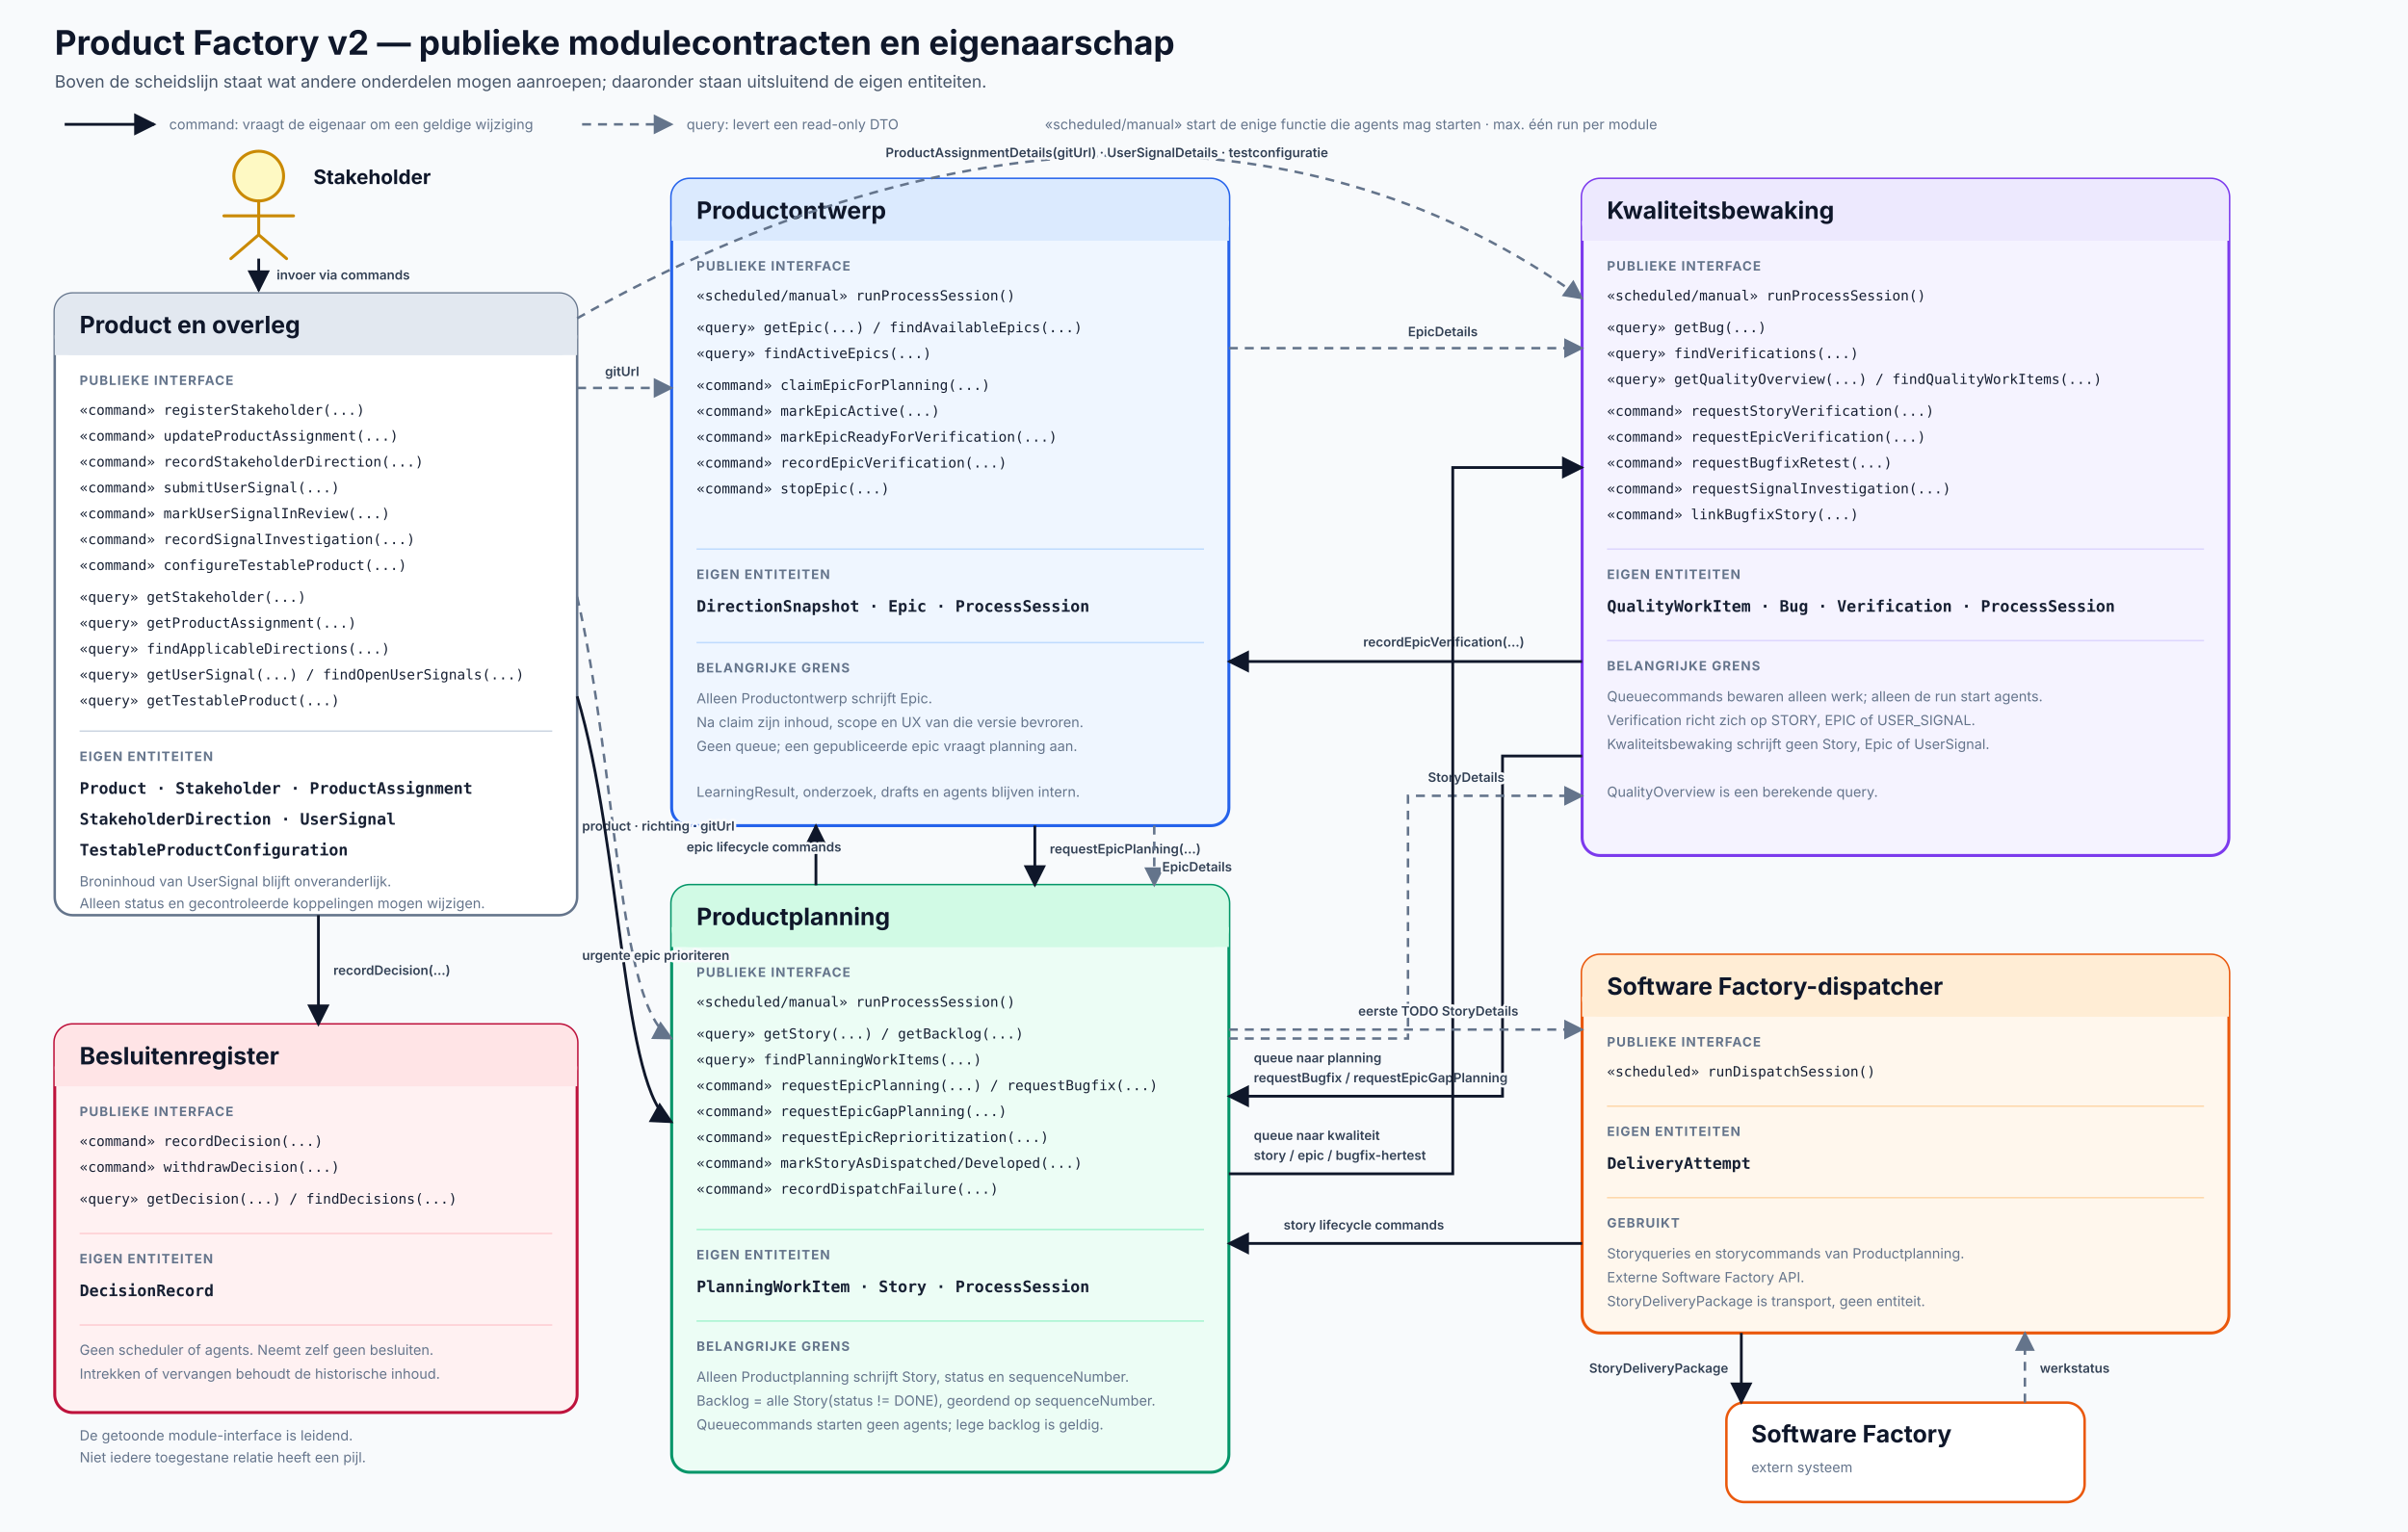
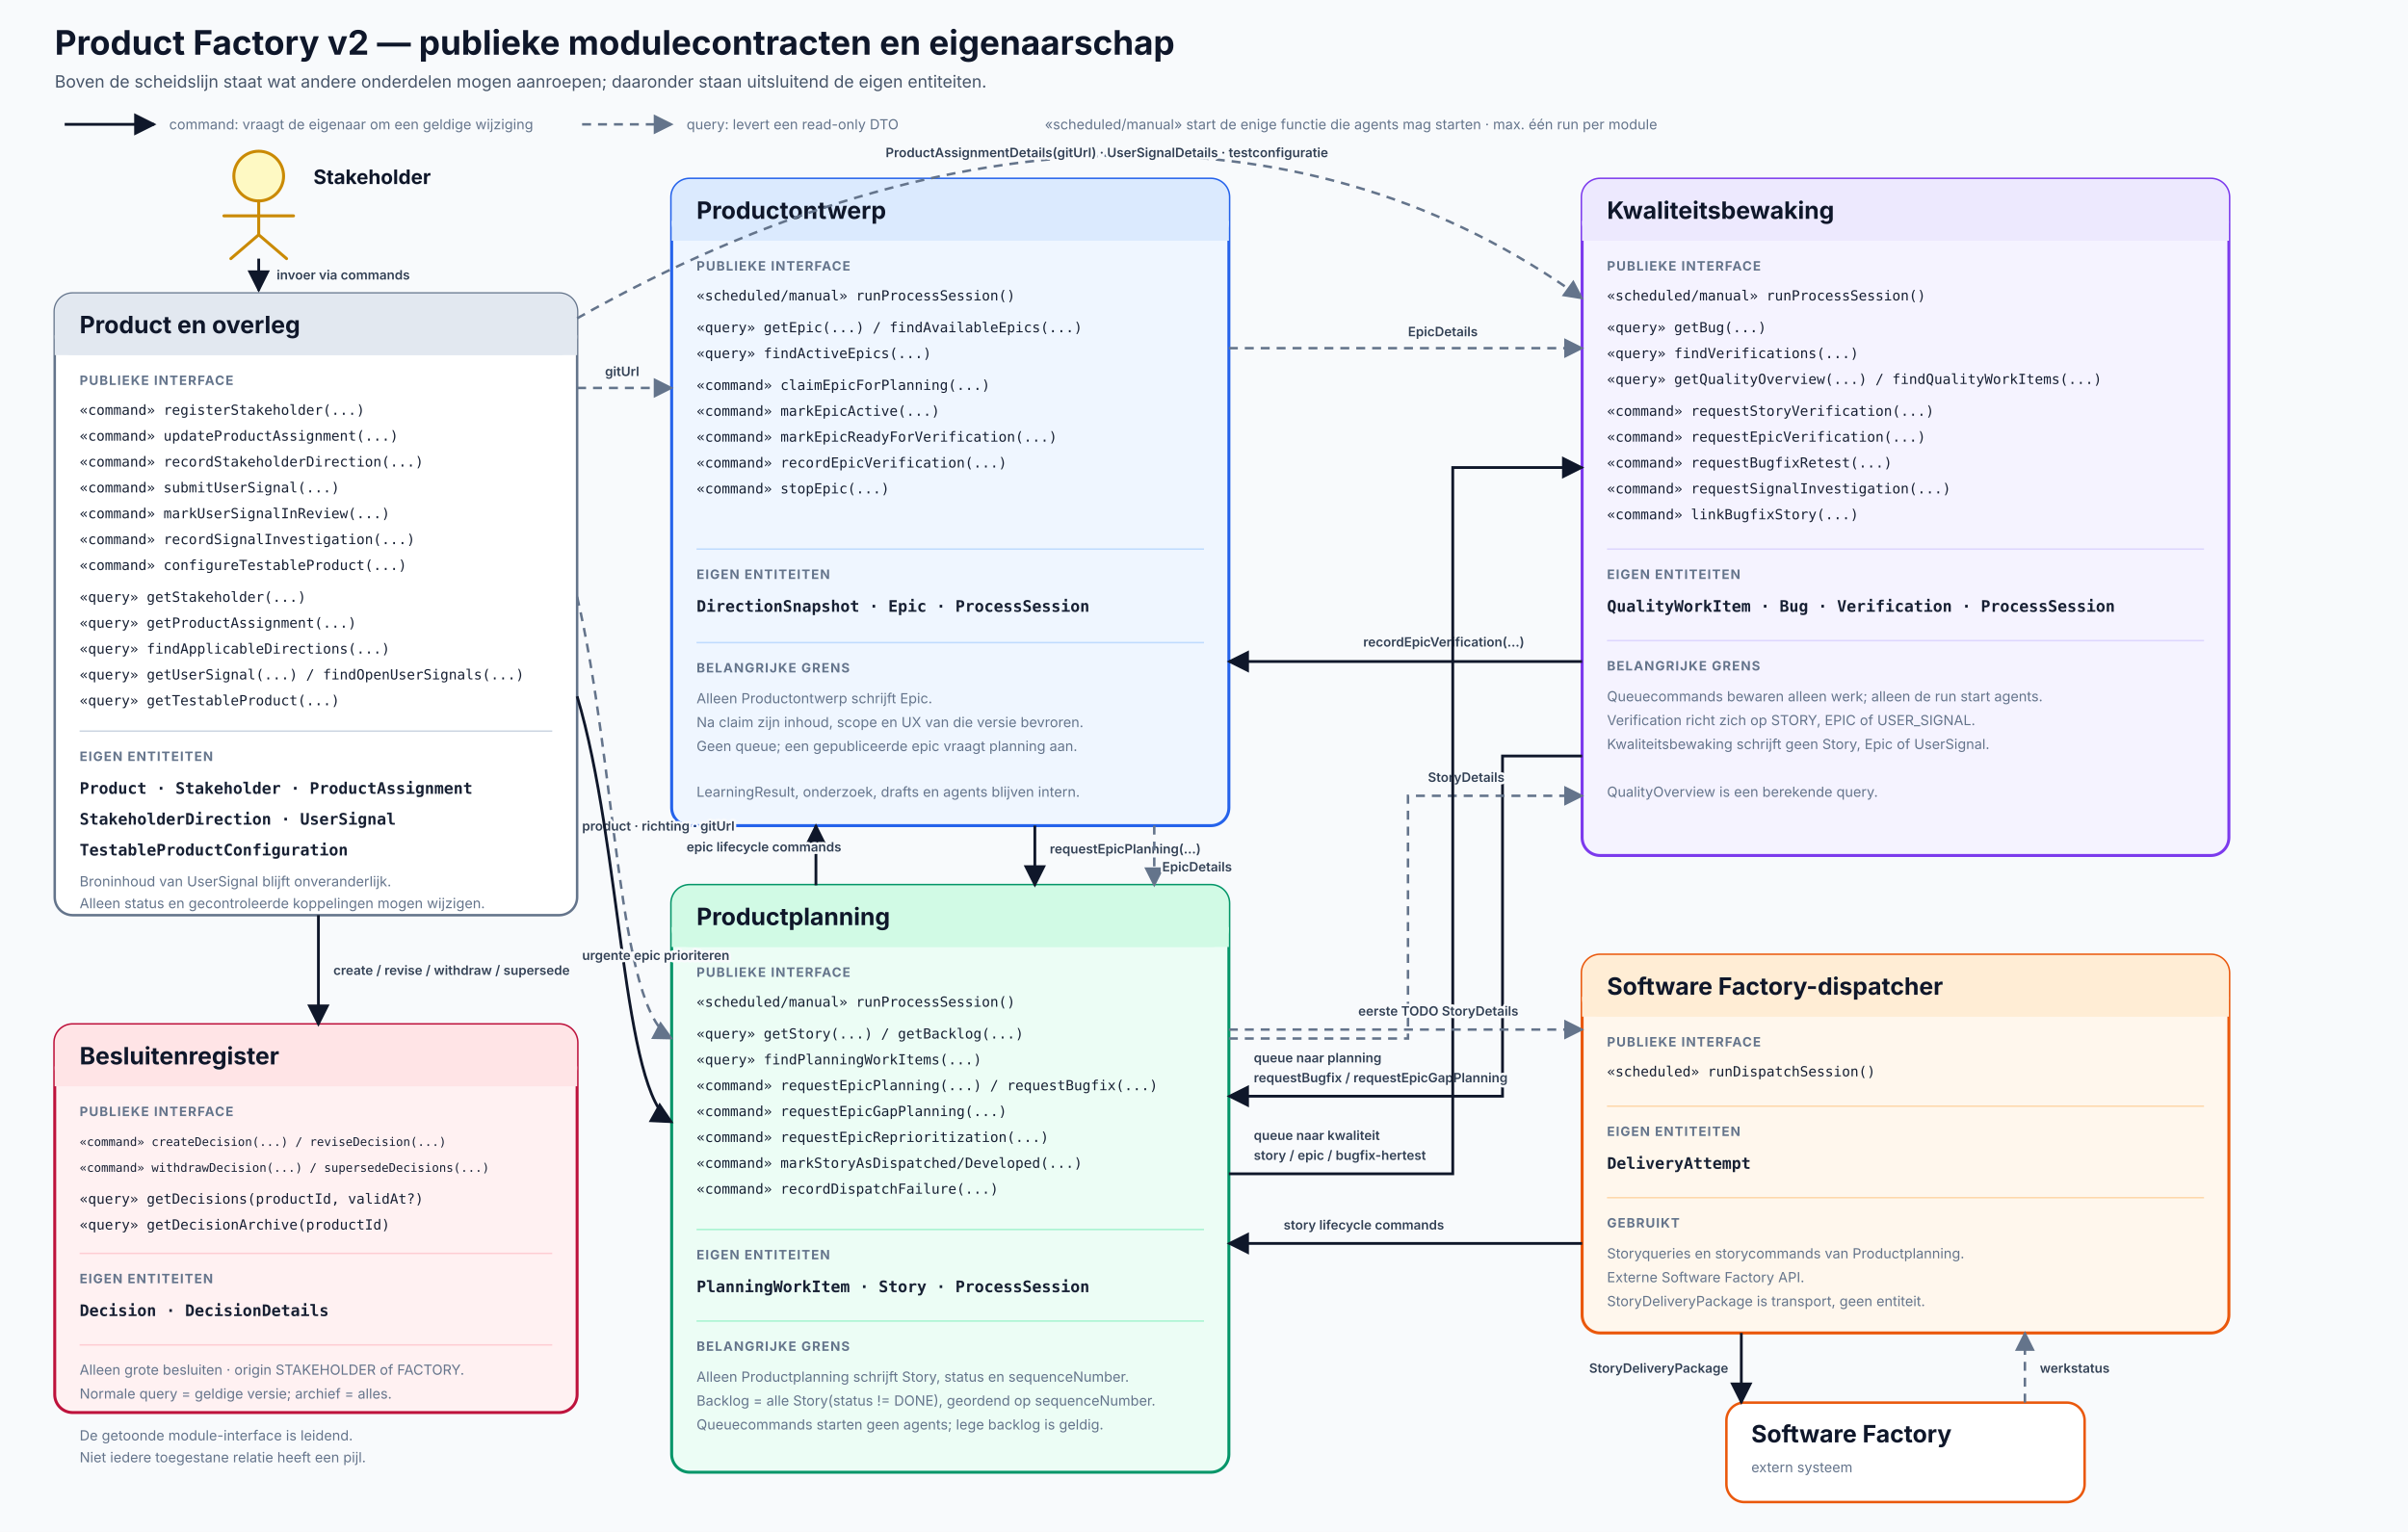
<svg xmlns="http://www.w3.org/2000/svg" width="2420" height="1540" viewBox="0 0 2420 1540" role="img" aria-labelledby="title desc">
  <defs>
    <marker id="commandArrow" viewBox="0 0 10 10" refX="9" refY="5" markerWidth="8" markerHeight="8" orient="auto">
      <path d="M0 0 L10 5 L0 10 Z" fill="#0f172a" />
    </marker>
    <marker id="queryArrow" viewBox="0 0 10 10" refX="9" refY="5" markerWidth="8" markerHeight="8" orient="auto">
      <path d="M0 0 L10 5 L0 10 Z" fill="#64748b" />
    </marker>
    <style>
      .title { font: 700 34px Inter, Arial, sans-serif; fill: #0f172a; }
      .subtitle { font: 400 17px Inter, Arial, sans-serif; fill: #475569; }
      .module-title { font: 700 24px Inter, Arial, sans-serif; fill: #0f172a; }
      .section-title { font: 700 13px Inter, Arial, sans-serif; letter-spacing: 1px; fill: #64748b; }
      .api { font: 500 14px ui-monospace, SFMono-Regular, Menlo, monospace; fill: #172033; }
      .entity { font: 600 16px ui-monospace, SFMono-Regular, Menlo, monospace; fill: #172033; }
      .note { font: 400 14px Inter, Arial, sans-serif; fill: #64748b; }
      .flow { font: 600 13px Inter, Arial, sans-serif; fill: #334155; paint-order: stroke; stroke: #f8fafc; stroke-width: 5px; stroke-linejoin: round; }
      .command { fill: none; stroke: #0f172a; stroke-width: 2.8; marker-end: url(#commandArrow); }
      .query { fill: none; stroke: #64748b; stroke-width: 2.5; stroke-dasharray: 9 7; marker-end: url(#queryArrow); }
      .divider { stroke-width: 1.5; }
    </style>
  </defs>
  <rect width="2420" height="1540" fill="#f8fafc" />
  <text x="55" y="55" class="title">Product Factory v2 — publieke modulecontracten en eigenaarschap</text>
  <text x="55" y="88" class="subtitle">Boven de scheidslijn staat wat andere onderdelen mogen aanroepen; daaronder staan uitsluitend de eigen entiteiten.</text>
  <path d="M65 125 H155" class="command" />
  <text x="170" y="130" class="note">command: vraagt de eigenaar om een geldige wijziging</text>
  <path d="M585 125 H675" class="query" />
  <text x="690" y="130" class="note">query: levert een read-only DTO</text>
  <text x="1050" y="130" class="note">«scheduled/manual» start de enige functie die agents mag starten · max. één run per module</text>
  <circle cx="260" cy="177" r="25" fill="#fef9c3" stroke="#ca8a04" stroke-width="3" />
  <path d="M260 202 V236 M225 217 H295 M260 236 L232 260 M260 236 L288 260" fill="none" stroke="#ca8a04" stroke-width="3" stroke-linecap="round" />
  <text x="315" y="185" class="module-title" style="font-size:20px">Stakeholder</text>
  <path d="M260 260 V292" class="command" />
  <text x="278" y="281" class="flow">invoer via commands</text>
  <rect x="55" y="295" width="525" height="625" rx="18" fill="#ffffff" stroke="#64748b" stroke-width="2.5" />
  <rect x="55" y="295" width="525" height="62" rx="18" fill="#e2e8f0" />
  <path d="M55 337 V357 H580 V337" fill="#e2e8f0" />
  <text x="80" y="335" class="module-title">Product en overleg</text>
  <text x="80" y="387" class="section-title">PUBLIEKE INTERFACE</text>
  <text x="80" y="417" class="api">«command» registerStakeholder(...)</text>
  <text x="80" y="443" class="api">«command» updateProductAssignment(...)</text>
  <text x="80" y="469" class="api">«command» recordStakeholderDirection(...)</text>
  <text x="80" y="495" class="api">«command» submitUserSignal(...)</text>
  <text x="80" y="521" class="api">«command» markUserSignalInReview(...)</text>
  <text x="80" y="547" class="api">«command» recordSignalInvestigation(...)</text>
  <text x="80" y="573" class="api">«command» configureTestableProduct(...)</text>
  <text x="80" y="605" class="api">«query» getStakeholder(...)</text>
  <text x="80" y="631" class="api">«query» getProductAssignment(...)</text>
  <text x="80" y="657" class="api">«query» findApplicableDirections(...)</text>
  <text x="80" y="683" class="api">«query» getUserSignal(...) / findOpenUserSignals(...)</text>
  <text x="80" y="709" class="api">«query» getTestableProduct(...)</text>
  <line x1="80" y1="735" x2="555" y2="735" class="divider" stroke="#cbd5e1" />
  <text x="80" y="765" class="section-title">EIGEN ENTITEITEN</text>
  <text x="80" y="798" class="entity">Product · Stakeholder · ProductAssignment</text>
  <text x="80" y="829" class="entity">StakeholderDirection · UserSignal</text>
  <text x="80" y="860" class="entity">TestableProductConfiguration</text>
  <text x="80" y="891" class="note">Broninhoud van UserSignal blijft onveranderlijk.</text>
  <text x="80" y="913" class="note">Alleen status en gecontroleerde koppelingen mogen wijzigen.</text>
  <rect x="675" y="180" width="560" height="650" rx="18" fill="#eff6ff" stroke="#2563eb" stroke-width="3" />
  <rect x="675" y="180" width="560" height="62" rx="18" fill="#dbeafe" />
  <path d="M675 222 V242 H1235 V222" fill="#dbeafe" />
  <text x="700" y="220" class="module-title">Productontwerp</text>
  <text x="700" y="272" class="section-title">PUBLIEKE INTERFACE</text>
  <text x="700" y="302" class="api">«scheduled/manual» runProcessSession()</text>
  <text x="700" y="334" class="api">«query» getEpic(...) / findAvailableEpics(...)</text>
  <text x="700" y="360" class="api">«query» findActiveEpics(...)</text>
  <text x="700" y="392" class="api">«command» claimEpicForPlanning(...)</text>
  <text x="700" y="418" class="api">«command» markEpicActive(...)</text>
  <text x="700" y="444" class="api">«command» markEpicReadyForVerification(...)</text>
  <text x="700" y="470" class="api">«command» recordEpicVerification(...)</text>
  <text x="700" y="496" class="api">«command» stopEpic(...)</text>
  <line x1="700" y1="552" x2="1210" y2="552" class="divider" stroke="#bfdbfe" />
  <text x="700" y="582" class="section-title">EIGEN ENTITEITEN</text>
  <text x="700" y="615" class="entity">DirectionSnapshot · Epic · ProcessSession</text>
  <line x1="700" y1="646" x2="1210" y2="646" class="divider" stroke="#bfdbfe" />
  <text x="700" y="676" class="section-title">BELANGRIJKE GRENS</text>
  <text x="700" y="707" class="note">Alleen Productontwerp schrijft Epic.</text>
  <text x="700" y="731" class="note">Na claim zijn inhoud, scope en UX van die versie bevroren.</text>
  <text x="700" y="755" class="note">Geen queue; een gepubliceerde epic vraagt planning aan.</text>
  <text x="700" y="801" class="note">LearningResult, onderzoek, drafts en agents blijven intern.</text>
  <rect x="675" y="890" width="560" height="590" rx="18" fill="#ecfdf5" stroke="#059669" stroke-width="3" />
  <rect x="675" y="890" width="560" height="62" rx="18" fill="#d1fae5" />
  <path d="M675 932 V952 H1235 V932" fill="#d1fae5" />
  <text x="700" y="930" class="module-title">Productplanning</text>
  <text x="700" y="982" class="section-title">PUBLIEKE INTERFACE</text>
  <text x="700" y="1012" class="api">«scheduled/manual» runProcessSession()</text>
  <text x="700" y="1044" class="api">«query» getStory(...) / getBacklog(...)</text>
  <text x="700" y="1070" class="api">«query» findPlanningWorkItems(...)</text>
  <text x="700" y="1096" class="api">«command» requestEpicPlanning(...) / requestBugfix(...)</text>
  <text x="700" y="1122" class="api">«command» requestEpicGapPlanning(...)</text>
  <text x="700" y="1148" class="api">«command» requestEpicReprioritization(...)</text>
  <text x="700" y="1174" class="api">«command» markStoryAsDispatched/Developed(...)</text>
  <text x="700" y="1200" class="api">«command» recordDispatchFailure(...)</text>
  <line x1="700" y1="1236" x2="1210" y2="1236" class="divider" stroke="#a7f3d0" />
  <text x="700" y="1266" class="section-title">EIGEN ENTITEITEN</text>
  <text x="700" y="1299" class="entity">PlanningWorkItem · Story · ProcessSession</text>
  <line x1="700" y1="1328" x2="1210" y2="1328" class="divider" stroke="#a7f3d0" />
  <text x="700" y="1358" class="section-title">BELANGRIJKE GRENS</text>
  <text x="700" y="1389" class="note">Alleen Productplanning schrijft Story, status en sequenceNumber.</text>
  <text x="700" y="1413" class="note">Backlog = alle Story(status != DONE), geordend op sequenceNumber.</text>
  <text x="700" y="1437" class="note">Queuecommands starten geen agents; lege backlog is geldig.</text>
  <g transform="translate(220 0)">
    <rect x="1370" y="180" width="650" height="680" rx="18" fill="#f5f3ff" stroke="#7c3aed" stroke-width="3" />
    <rect x="1370" y="180" width="650" height="62" rx="18" fill="#ede9fe" />
    <path d="M1370 222 V242 H2020 V222" fill="#ede9fe" />
    <text x="1395" y="220" class="module-title">Kwaliteitsbewaking</text>
    <text x="1395" y="272" class="section-title">PUBLIEKE INTERFACE</text>
    <text x="1395" y="302" class="api">«scheduled/manual» runProcessSession()</text>
    <text x="1395" y="334" class="api">«query» getBug(...)</text>
    <text x="1395" y="360" class="api">«query» findVerifications(...)</text>
    <text x="1395" y="386" class="api">«query» getQualityOverview(...) / findQualityWorkItems(...)</text>
    <text x="1395" y="418" class="api">«command» requestStoryVerification(...)</text>
    <text x="1395" y="444" class="api">«command» requestEpicVerification(...)</text>
    <text x="1395" y="470" class="api">«command» requestBugfixRetest(...)</text>
    <text x="1395" y="496" class="api">«command» requestSignalInvestigation(...)</text>
    <text x="1395" y="522" class="api">«command» linkBugfixStory(...)</text>
    <line x1="1395" y1="552" x2="1995" y2="552" class="divider" stroke="#ddd6fe" />
    <text x="1395" y="582" class="section-title">EIGEN ENTITEITEN</text>
    <text x="1395" y="615" class="entity">QualityWorkItem · Bug · Verification · ProcessSession</text>
    <line x1="1395" y1="644" x2="1995" y2="644" class="divider" stroke="#ddd6fe" />
    <text x="1395" y="674" class="section-title">BELANGRIJKE GRENS</text>
    <text x="1395" y="705" class="note">Queuecommands bewaren alleen werk; alleen de run start agents.</text>
    <text x="1395" y="729" class="note">Verification richt zich op STORY, EPIC of USER_SIGNAL.</text>
    <text x="1395" y="753" class="note">Kwaliteitsbewaking schrijft geen Story, Epic of UserSignal.</text>
    <text x="1395" y="801" class="note">QualityOverview is een berekende query.</text>
  </g>
  <rect x="55" y="1030" width="525" height="390" rx="18" fill="#fff1f2" stroke="#be123c" stroke-width="3" />
  <rect x="55" y="1030" width="525" height="62" rx="18" fill="#ffe4e6" />
  <path d="M55 1072 V1092 H580 V1072" fill="#ffe4e6" />
  <text x="80" y="1070" class="module-title">Besluitenregister</text>
  <text x="80" y="1122" class="section-title">PUBLIEKE INTERFACE</text>
-   <text x="80" y="1152" class="api">«command» recordDecision(...)</text>
-   <text x="80" y="1178" class="api">«command» withdrawDecision(...)</text>
-   <text x="80" y="1210" class="api">«query» getDecision(...) / findDecisions(...)</text>
-   <line x1="80" y1="1240" x2="555" y2="1240" class="divider" stroke="#fecdd3" />
-   <text x="80" y="1270" class="section-title">EIGEN ENTITEITEN</text>
-   <text x="80" y="1303" class="entity">DecisionRecord</text>
-   <line x1="80" y1="1332" x2="555" y2="1332" class="divider" stroke="#fecdd3" />
-   <text x="80" y="1362" class="note">Geen scheduler of agents. Neemt zelf geen besluiten.</text>
-   <text x="80" y="1386" class="note">Intrekken of vervangen behoudt de historische inhoud.</text>
+   <text x="80" y="1152" class="api" style="font-size:12px">«command» createDecision(...) / reviseDecision(...)</text>
+   <text x="80" y="1178" class="api" style="font-size:12px">«command» withdrawDecision(...) / supersedeDecisions(...)</text>
+   <text x="80" y="1210" class="api">«query» getDecisions(productId, validAt?)</text>
+   <text x="80" y="1236" class="api">«query» getDecisionArchive(productId)</text>
+   <line x1="80" y1="1260" x2="555" y2="1260" class="divider" stroke="#fecdd3" />
+   <text x="80" y="1290" class="section-title">EIGEN ENTITEITEN</text>
+   <text x="80" y="1323" class="entity">Decision · DecisionDetails</text>
+   <line x1="80" y1="1352" x2="555" y2="1352" class="divider" stroke="#fecdd3" />
+   <text x="80" y="1382" class="note">Alleen grote besluiten · origin STAKEHOLDER of FACTORY.</text>
+   <text x="80" y="1406" class="note">Normale query = geldige versie; archief = alles.</text>
  <g transform="translate(220 0)">
    <rect x="1370" y="960" width="650" height="380" rx="18" fill="#fff7ed" stroke="#ea580c" stroke-width="3" />
    <rect x="1370" y="960" width="650" height="62" rx="18" fill="#ffedd5" />
    <path d="M1370 1002 V1022 H2020 V1002" fill="#ffedd5" />
    <text x="1395" y="1000" class="module-title">Software Factory-dispatcher</text>
    <text x="1395" y="1052" class="section-title">PUBLIEKE INTERFACE</text>
    <text x="1395" y="1082" class="api">«scheduled» runDispatchSession()</text>
    <line x1="1395" y1="1112" x2="1995" y2="1112" class="divider" stroke="#fed7aa" />
    <text x="1395" y="1142" class="section-title">EIGEN ENTITEITEN</text>
    <text x="1395" y="1175" class="entity">DeliveryAttempt</text>
    <line x1="1395" y1="1204" x2="1995" y2="1204" class="divider" stroke="#fed7aa" />
    <text x="1395" y="1234" class="section-title">GEBRUIKT</text>
    <text x="1395" y="1265" class="note">Storyqueries en storycommands van Productplanning.</text>
    <text x="1395" y="1289" class="note">Externe Software Factory API.</text>
    <text x="1395" y="1313" class="note">StoryDeliveryPackage is transport, geen entiteit.</text>
  </g>
  <g transform="translate(220 0)">
    <rect x="1515" y="1410" width="360" height="100" rx="18" fill="#ffffff" stroke="#ea580c" stroke-width="2.5" />
    <text x="1540" y="1450" class="module-title">Software Factory</text>
    <text x="1540" y="1480" class="note">extern systeem</text>
  </g>
  <path d="M580 390 H675" class="query" />
  <text x="608" y="378" class="flow">gitUrl</text>
  <path d="M580 600 C620 770 620 1015 675 1044" class="query" />
  <text x="585" y="835" class="flow">product · richting · gitUrl</text>
  <path d="M580 700 C625 850 625 1100 675 1128" class="command" />
  <text x="585" y="965" class="flow">urgente epic prioriteren</text>
  <path d="M580 320 C960 105 1320 105 1590 300" class="query" />
  <text x="890" y="158" class="flow">ProductAssignmentDetails(gitUrl) · UserSignalDetails · testconfiguratie</text>
  <path d="M820 890 V830" class="command" />
  <text x="690" y="856" class="flow">epic lifecycle commands</text>
  <path d="M1040 830 V890" class="command" />
  <text x="1055" y="858" class="flow">requestEpicPlanning(...)</text>
  <path d="M1160 830 V890" class="query" />
  <text x="1168" y="876" class="flow">EpicDetails</text>
  <path d="M1235 350 H1590" class="query" />
  <text x="1415" y="338" class="flow">EpicDetails</text>
  <path d="M1590 665 H1235" class="command" />
  <text x="1370" y="650" class="flow">recordEpicVerification(...)</text>
  <path d="M1590 760 H1510 V1102 H1235" class="command" />
  <text x="1260" y="1068" class="flow">queue naar planning</text>
  <text x="1260" y="1088" class="flow">requestBugfix / requestEpicGapPlanning</text>
  <path d="M1235 1044 H1415 V800 H1590" class="query" />
  <text x="1435" y="786" class="flow">StoryDetails</text>
  <path d="M1235 1180 H1460 V470 H1590" class="command" />
  <text x="1260" y="1146" class="flow">queue naar kwaliteit</text>
  <text x="1260" y="1166" class="flow">story / epic / bugfix-hertest</text>
  <path d="M1590 1250 H1235" class="command" />
  <text x="1290" y="1236" class="flow">story lifecycle commands</text>
  <path d="M1235 1035 H1590" class="query" />
  <text x="1365" y="1021" class="flow">eerste TODO StoryDetails</text>
  <path d="M1750 1340 V1410" class="command" />
  <text x="1597" y="1380" class="flow">StoryDeliveryPackage</text>
  <path d="M2035 1410 V1340" class="query" />
  <text x="2050" y="1380" class="flow">werkstatus</text>
  <path d="M320 920 V1030" class="command" />
-   <text x="335" y="980" class="flow">recordDecision(...)</text>
+   <text x="335" y="980" class="flow">create / revise / withdraw / supersede</text>
  <text x="80" y="1448" class="note">De getoonde module-interface is leidend.</text>
  <text x="80" y="1470" class="note">Niet iedere toegestane relatie heeft een pijl.</text>
</svg>
